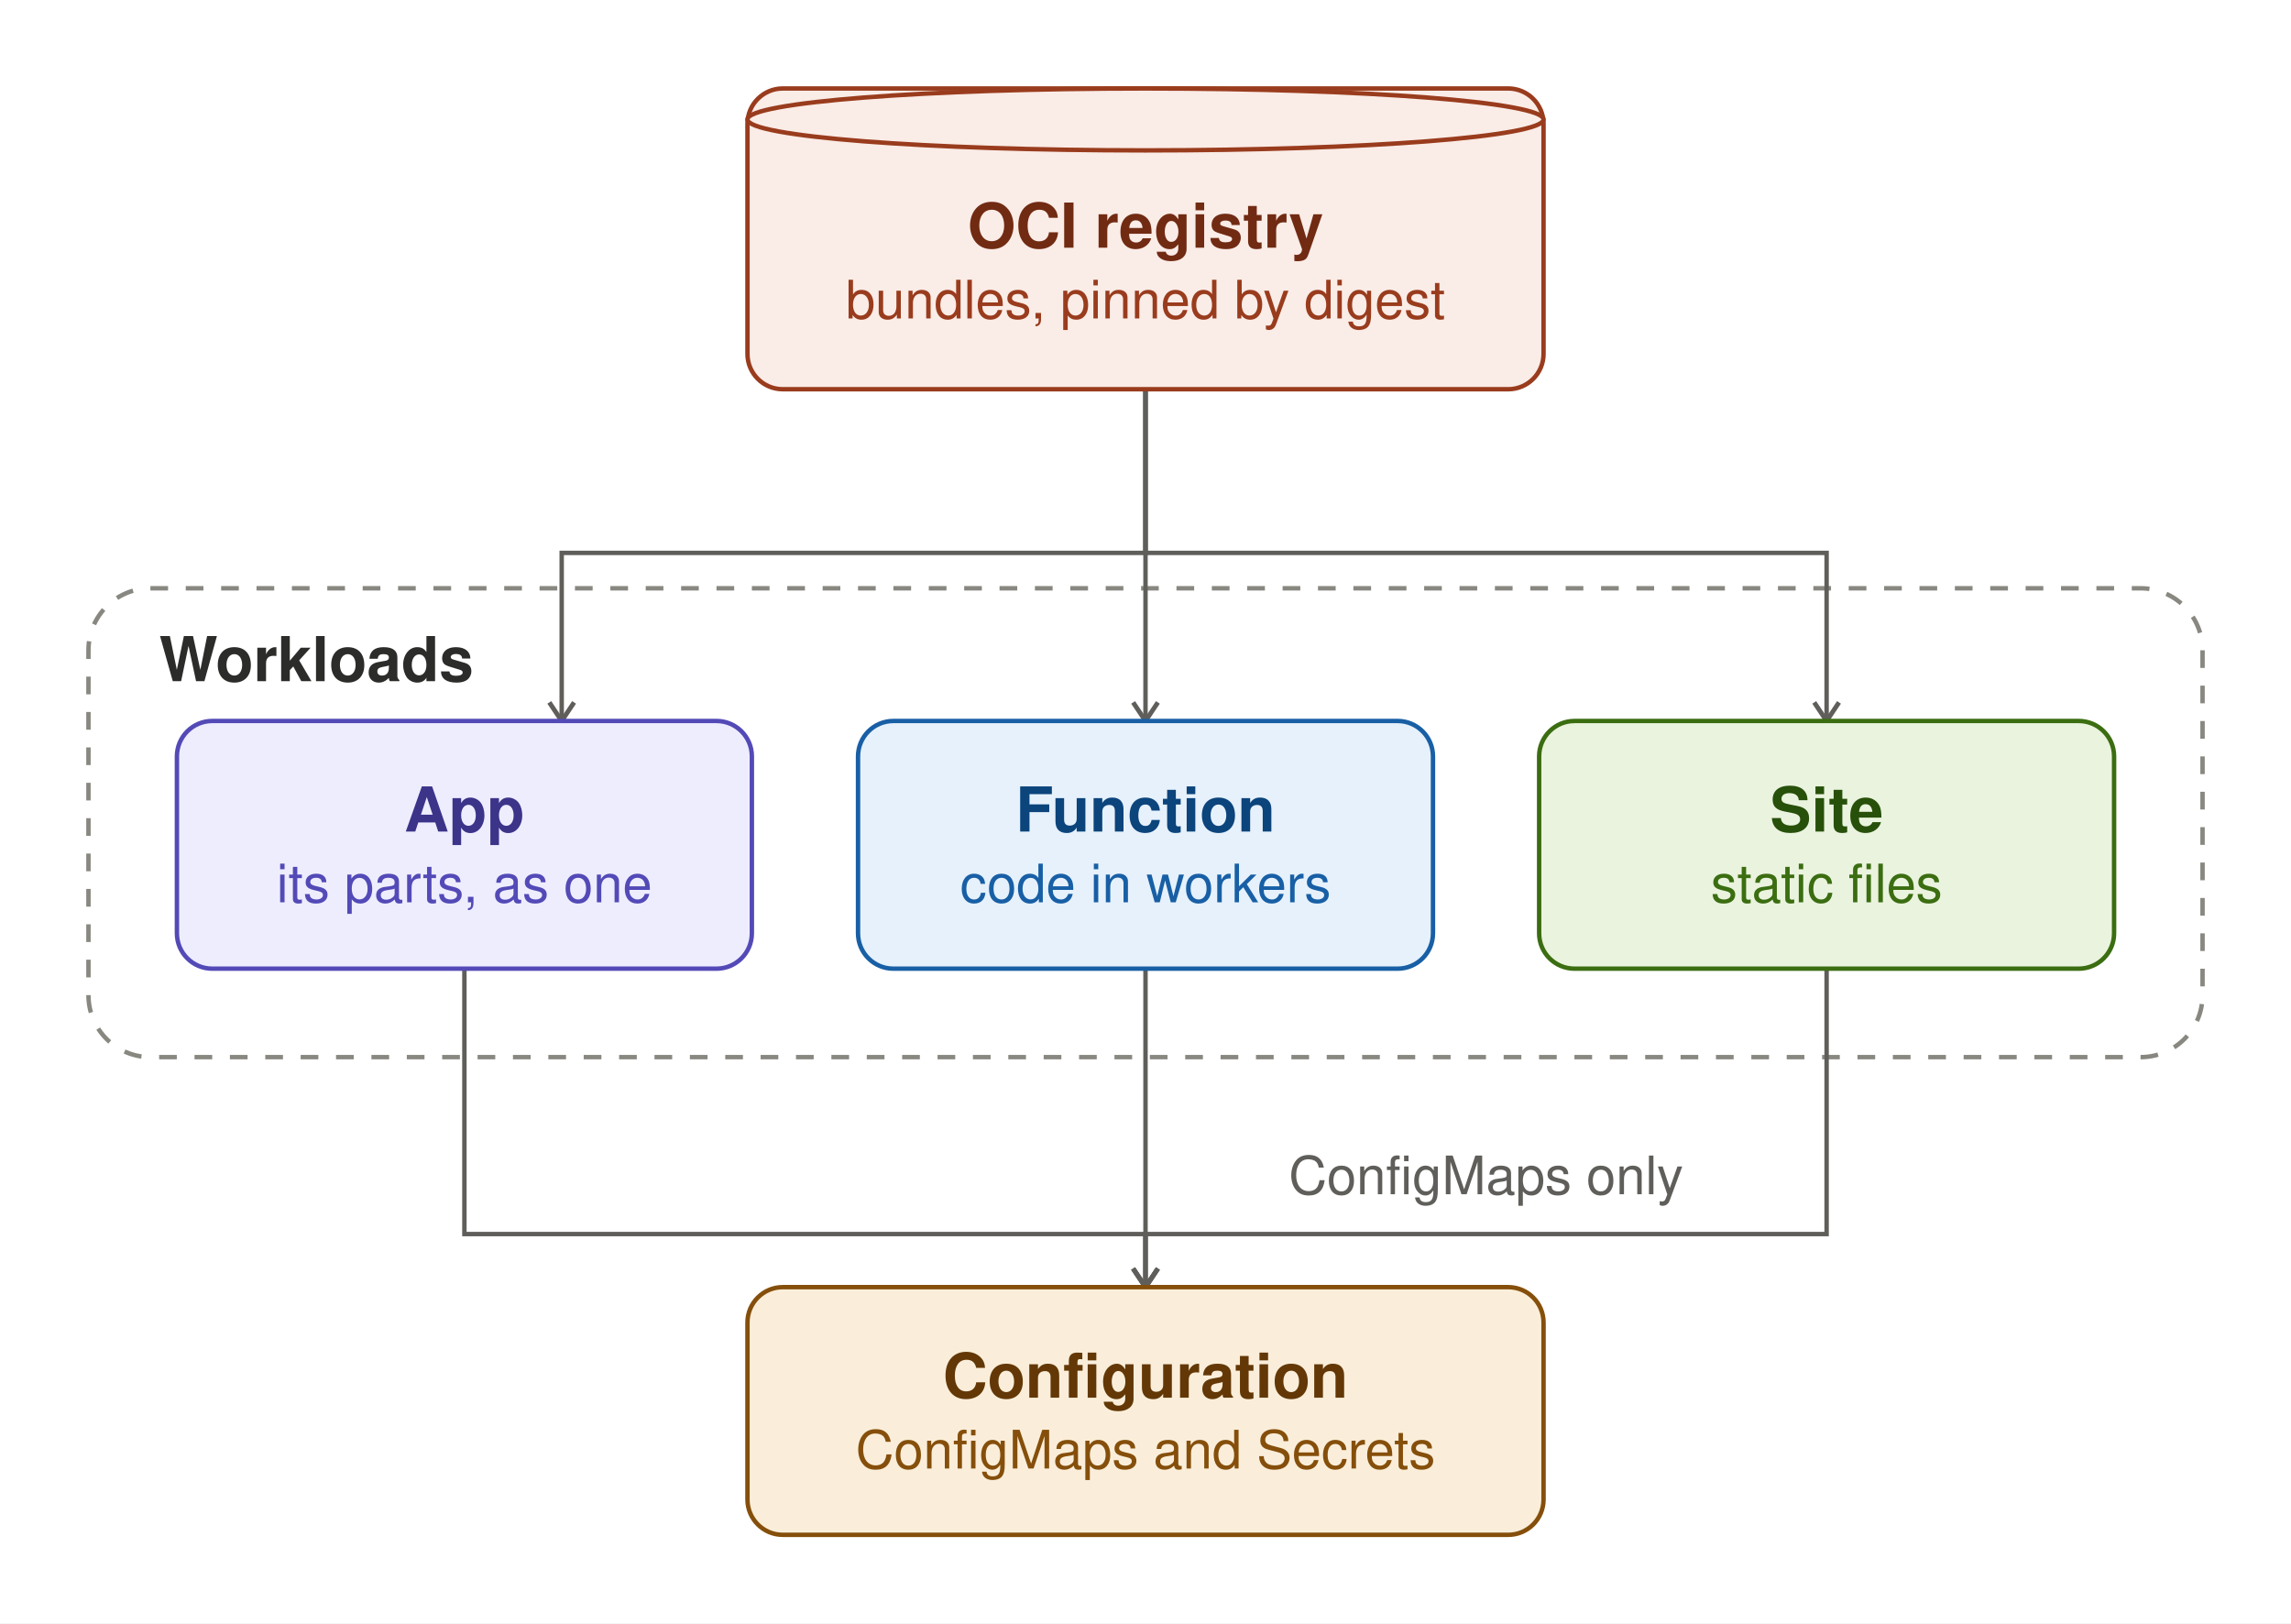
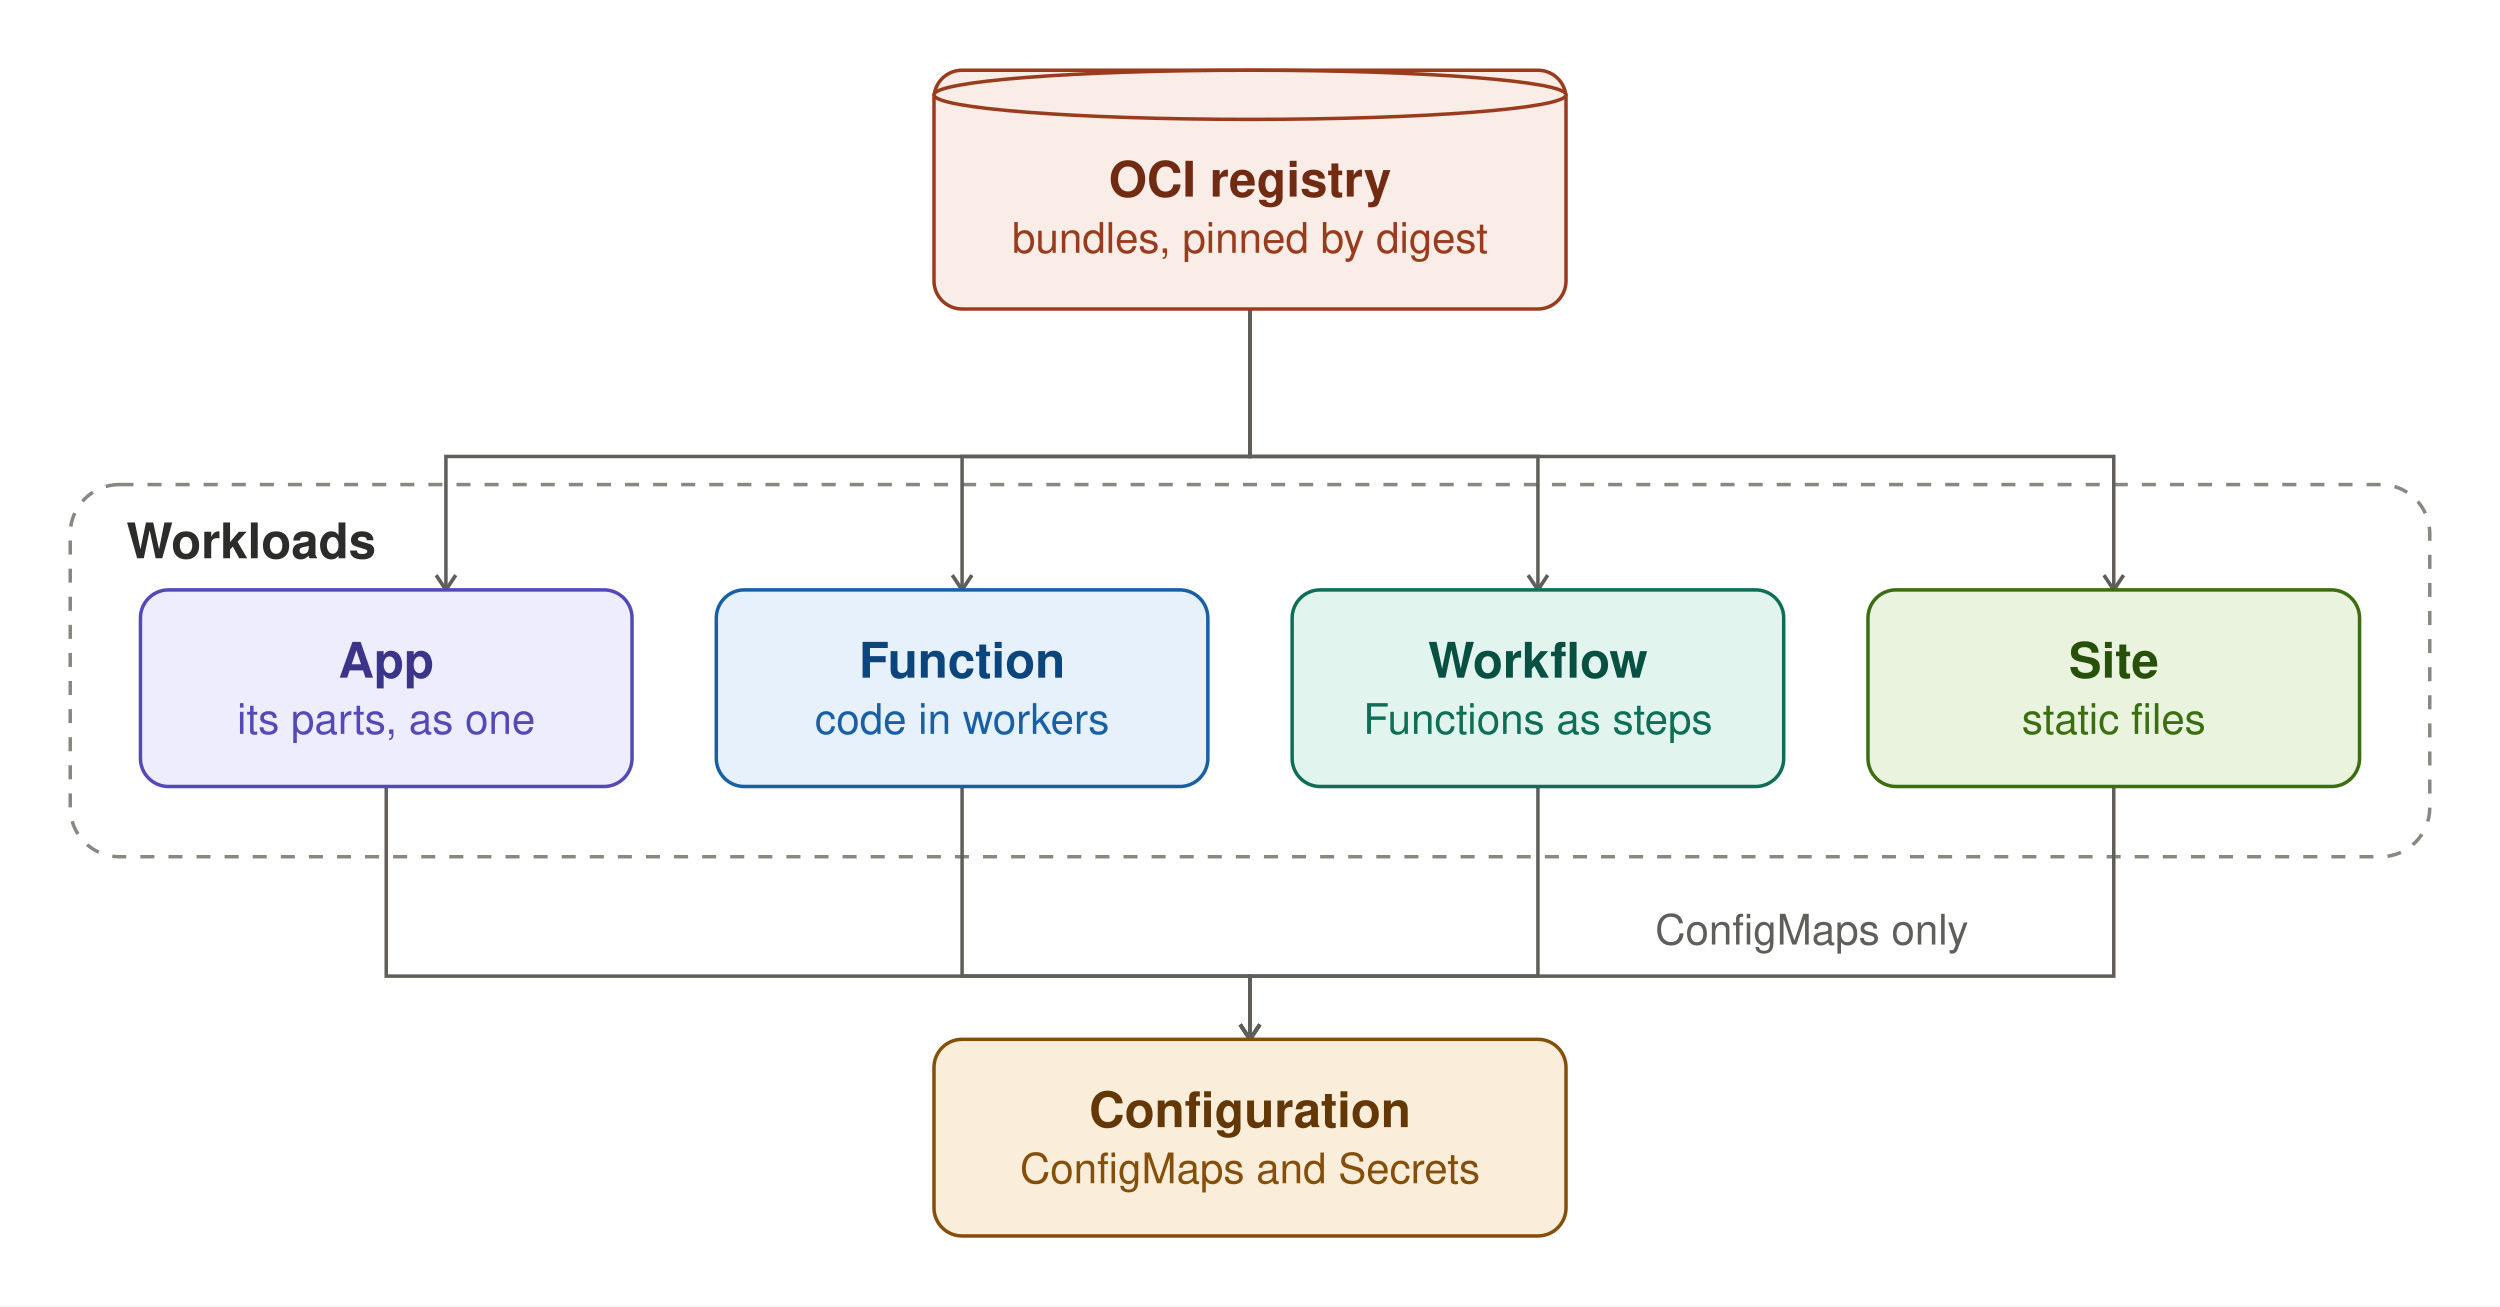
- <svg xmlns="http://www.w3.org/2000/svg" width="518" height="367" viewBox="0 0 518 367" font-family="Helvetica, Arial, sans-serif" text-anchor="middle" data-spec="title: funcd workloads kind: flow  oci: OCI registry | bundles, pinned by digest @db @coral [Workloads] gray right app: App | its parts, as one @purple fn: Function | code in workers @blue site: Site | static files @green [/] conf: Configuration | ConfigMaps and Secrets @amber  oci &gt; app, fn, site app &gt; conf fn &gt; conf site &gt; conf: ConfigMaps only " content="&lt;mxfile host=&quot;app.diagrams.net&quot;&gt;&lt;diagram id=&quot;diagram&quot; name=&quot;funcd workloads&quot;&gt;&lt;mxGraphModel dx=&quot;800&quot; dy=&quot;600&quot; grid=&quot;1&quot; gridSize=&quot;10&quot; guides=&quot;1&quot; page=&quot;1&quot; pageWidth=&quot;518&quot; pageHeight=&quot;367&quot; math=&quot;0&quot; shadow=&quot;0&quot;&gt;&lt;root&gt;&lt;mxCell id=&quot;0&quot;/&gt;&lt;mxCell id=&quot;1&quot; parent=&quot;0&quot;/&gt;&lt;mxCell id=&quot;c1&quot; value=&quot;&amp;lt;b&amp;gt;OCI registry&amp;lt;/b&amp;gt;&amp;lt;br&amp;gt;&amp;lt;font style=&amp;quot;font-size:12px&amp;quot; color=&amp;quot;#993C1D&amp;quot;&amp;gt;bundles, pinned by digest&amp;lt;/font&amp;gt;&quot; style=&quot;shape=cylinder3;boundedLbl=1;size=8;whiteSpace=wrap;html=1;fillColor=#FAECE7;strokeColor=#993C1D;fontColor=#712B13;fontSize=14;&quot; vertex=&quot;1&quot; parent=&quot;1&quot;&gt;&lt;mxGeometry x=&quot;169&quot; y=&quot;20&quot; width=&quot;180&quot; height=&quot;68&quot; as=&quot;geometry&quot;/&gt;&lt;/mxCell&gt;&lt;mxCell id=&quot;c2&quot; value=&quot;Workloads&quot; style=&quot;rounded=1;absoluteArcSize=1;arcSize=28;dashed=1;fillColor=none;strokeColor=#888780;fontStyle=1;fontSize=14;fontColor=#2C2C2A;align=left;verticalAlign=top;spacingLeft=10;spacingTop=2;html=1;container=1;collapsible=0;&quot; vertex=&quot;1&quot; parent=&quot;1&quot;&gt;&lt;mxGeometry x=&quot;20&quot; y=&quot;133&quot; width=&quot;478.0&quot; height=&quot;106.0&quot; as=&quot;geometry&quot;/&gt;&lt;/mxCell&gt;&lt;mxCell id=&quot;c3&quot; value=&quot;&amp;lt;b&amp;gt;App&amp;lt;/b&amp;gt;&amp;lt;br&amp;gt;&amp;lt;font style=&amp;quot;font-size:12px&amp;quot; color=&amp;quot;#534AB7&amp;quot;&amp;gt;its parts, as one&amp;lt;/font&amp;gt;&quot; style=&quot;rounded=1;absoluteArcSize=1;arcSize=16;whiteSpace=wrap;html=1;fillColor=#EEEDFE;strokeColor=#534AB7;fontColor=#3C3489;fontSize=14;&quot; vertex=&quot;1&quot; parent=&quot;c2&quot;&gt;&lt;mxGeometry x=&quot;20&quot; y=&quot;30&quot; width=&quot;130&quot; height=&quot;56&quot; as=&quot;geometry&quot;/&gt;&lt;/mxCell&gt;&lt;mxCell id=&quot;c4&quot; value=&quot;&amp;lt;b&amp;gt;Function&amp;lt;/b&amp;gt;&amp;lt;br&amp;gt;&amp;lt;font style=&amp;quot;font-size:12px&amp;quot; color=&amp;quot;#185FA5&amp;quot;&amp;gt;code in workers&amp;lt;/font&amp;gt;&quot; style=&quot;rounded=1;absoluteArcSize=1;arcSize=16;whiteSpace=wrap;html=1;fillColor=#E6F1FB;strokeColor=#185FA5;fontColor=#0C447C;fontSize=14;&quot; vertex=&quot;1&quot; parent=&quot;c2&quot;&gt;&lt;mxGeometry x=&quot;174&quot; y=&quot;30&quot; width=&quot;130&quot; height=&quot;56&quot; as=&quot;geometry&quot;/&gt;&lt;/mxCell&gt;&lt;mxCell id=&quot;c5&quot; value=&quot;&amp;lt;b&amp;gt;Site&amp;lt;/b&amp;gt;&amp;lt;br&amp;gt;&amp;lt;font style=&amp;quot;font-size:12px&amp;quot; color=&amp;quot;#3B6D11&amp;quot;&amp;gt;static files&amp;lt;/font&amp;gt;&quot; style=&quot;rounded=1;absoluteArcSize=1;arcSize=16;whiteSpace=wrap;html=1;fillColor=#EAF3DE;strokeColor=#3B6D11;fontColor=#27500A;fontSize=14;&quot; vertex=&quot;1&quot; parent=&quot;c2&quot;&gt;&lt;mxGeometry x=&quot;328&quot; y=&quot;30&quot; width=&quot;130&quot; height=&quot;56&quot; as=&quot;geometry&quot;/&gt;&lt;/mxCell&gt;&lt;mxCell id=&quot;c6&quot; value=&quot;&amp;lt;b&amp;gt;Configuration&amp;lt;/b&amp;gt;&amp;lt;br&amp;gt;&amp;lt;font style=&amp;quot;font-size:12px&amp;quot; color=&amp;quot;#854F0B&amp;quot;&amp;gt;ConfigMaps and Secrets&amp;lt;/font&amp;gt;&quot; style=&quot;rounded=1;absoluteArcSize=1;arcSize=16;whiteSpace=wrap;html=1;fillColor=#FAEEDA;strokeColor=#854F0B;fontColor=#633806;fontSize=14;&quot; vertex=&quot;1&quot; parent=&quot;1&quot;&gt;&lt;mxGeometry x=&quot;169&quot; y=&quot;291&quot; width=&quot;180&quot; height=&quot;56&quot; as=&quot;geometry&quot;/&gt;&lt;/mxCell&gt;&lt;mxCell id=&quot;e1&quot; value=&quot;&quot; style=&quot;edgeStyle=orthogonalEdgeStyle;rounded=0;html=1;jettySize=auto;strokeColor=#5F5E5A;fontColor=#5F5E5A;fontSize=12;labelBackgroundColor=#FFFFFF;endSize=7;endArrow=open;endFill=0;exitX=0.5;exitY=1;exitDx=0;exitDy=0;exitPerimeter=0;entryX=0.669;entryY=0;entryDx=0;entryDy=0;entryPerimeter=0;&quot; edge=&quot;1&quot; parent=&quot;1&quot; source=&quot;c1&quot; target=&quot;c3&quot;&gt;&lt;mxGeometry relative=&quot;1&quot; as=&quot;geometry&quot;&gt;&lt;Array as=&quot;points&quot;&gt;&lt;mxPoint x=&quot;259&quot; y=&quot;125&quot;/&gt;&lt;mxPoint x=&quot;127&quot; y=&quot;125&quot;/&gt;&lt;/Array&gt;&lt;/mxGeometry&gt;&lt;/mxCell&gt;&lt;mxCell id=&quot;e2&quot; value=&quot;&quot; style=&quot;edgeStyle=orthogonalEdgeStyle;rounded=0;html=1;jettySize=auto;strokeColor=#5F5E5A;fontColor=#5F5E5A;fontSize=12;labelBackgroundColor=#FFFFFF;endSize=7;endArrow=open;endFill=0;exitX=0.5;exitY=1;exitDx=0;exitDy=0;exitPerimeter=0;entryX=0.5;entryY=0;entryDx=0;entryDy=0;entryPerimeter=0;&quot; edge=&quot;1&quot; parent=&quot;1&quot; source=&quot;c1&quot; target=&quot;c4&quot;&gt;&lt;mxGeometry relative=&quot;1&quot; as=&quot;geometry&quot;&gt;&lt;/mxGeometry&gt;&lt;/mxCell&gt;&lt;mxCell id=&quot;e3&quot; value=&quot;&quot; style=&quot;edgeStyle=orthogonalEdgeStyle;rounded=0;html=1;jettySize=auto;strokeColor=#5F5E5A;fontColor=#5F5E5A;fontSize=12;labelBackgroundColor=#FFFFFF;endSize=7;endArrow=open;endFill=0;exitX=0.5;exitY=1;exitDx=0;exitDy=0;exitPerimeter=0;entryX=0.5;entryY=0;entryDx=0;entryDy=0;entryPerimeter=0;&quot; edge=&quot;1&quot; parent=&quot;1&quot; source=&quot;c1&quot; target=&quot;c5&quot;&gt;&lt;mxGeometry relative=&quot;1&quot; as=&quot;geometry&quot;&gt;&lt;Array as=&quot;points&quot;&gt;&lt;mxPoint x=&quot;259&quot; y=&quot;125&quot;/&gt;&lt;mxPoint x=&quot;413&quot; y=&quot;125&quot;/&gt;&lt;/Array&gt;&lt;/mxGeometry&gt;&lt;/mxCell&gt;&lt;mxCell id=&quot;e4&quot; value=&quot;&quot; style=&quot;edgeStyle=orthogonalEdgeStyle;rounded=0;html=1;jettySize=auto;strokeColor=#5F5E5A;fontColor=#5F5E5A;fontSize=12;labelBackgroundColor=#FFFFFF;endSize=7;endArrow=open;endFill=0;exitX=0.5;exitY=1;exitDx=0;exitDy=0;exitPerimeter=0;entryX=0.5;entryY=0;entryDx=0;entryDy=0;entryPerimeter=0;&quot; edge=&quot;1&quot; parent=&quot;1&quot; source=&quot;c3&quot; target=&quot;c6&quot;&gt;&lt;mxGeometry relative=&quot;1&quot; as=&quot;geometry&quot;&gt;&lt;Array as=&quot;points&quot;&gt;&lt;mxPoint x=&quot;105&quot; y=&quot;279&quot;/&gt;&lt;mxPoint x=&quot;259&quot; y=&quot;279&quot;/&gt;&lt;/Array&gt;&lt;/mxGeometry&gt;&lt;/mxCell&gt;&lt;mxCell id=&quot;e5&quot; value=&quot;&quot; style=&quot;edgeStyle=orthogonalEdgeStyle;rounded=0;html=1;jettySize=auto;strokeColor=#5F5E5A;fontColor=#5F5E5A;fontSize=12;labelBackgroundColor=#FFFFFF;endSize=7;endArrow=open;endFill=0;exitX=0.5;exitY=1;exitDx=0;exitDy=0;exitPerimeter=0;entryX=0.5;entryY=0;entryDx=0;entryDy=0;entryPerimeter=0;&quot; edge=&quot;1&quot; parent=&quot;1&quot; source=&quot;c4&quot; target=&quot;c6&quot;&gt;&lt;mxGeometry relative=&quot;1&quot; as=&quot;geometry&quot;&gt;&lt;/mxGeometry&gt;&lt;/mxCell&gt;&lt;mxCell id=&quot;e6&quot; value=&quot;ConfigMaps only&quot; style=&quot;edgeStyle=orthogonalEdgeStyle;rounded=0;html=1;jettySize=auto;strokeColor=#5F5E5A;fontColor=#5F5E5A;fontSize=12;labelBackgroundColor=#FFFFFF;endSize=7;endArrow=open;endFill=0;exitX=0.5;exitY=1;exitDx=0;exitDy=0;exitPerimeter=0;entryX=0.5;entryY=0;entryDx=0;entryDy=0;entryPerimeter=0;&quot; edge=&quot;1&quot; parent=&quot;1&quot; source=&quot;c5&quot; target=&quot;c6&quot;&gt;&lt;mxGeometry x=&quot;0.212&quot; relative=&quot;1&quot; as=&quot;geometry&quot;&gt;&lt;Array as=&quot;points&quot;&gt;&lt;mxPoint x=&quot;413&quot; y=&quot;279&quot;/&gt;&lt;mxPoint x=&quot;259&quot; y=&quot;279&quot;/&gt;&lt;/Array&gt;&lt;mxPoint x=&quot;0&quot; y=&quot;-13&quot; as=&quot;offset&quot;/&gt;&lt;/mxGeometry&gt;&lt;/mxCell&gt;&lt;/root&gt;&lt;/mxGraphModel&gt;&lt;/diagram&gt;&lt;/mxfile&gt;">
-   <rect width="518" height="367" fill="#FFFFFF" />
+ <svg xmlns="http://www.w3.org/2000/svg" width="712" height="372" viewBox="0 0 712 372" font-family="Helvetica, Arial, sans-serif" text-anchor="middle" data-spec="title: funcd workloads kind: flow  oci: OCI registry | bundles, pinned by digest @db @coral [Workloads] gray right app: App | its parts, as one @purple fn: Function | code in workers @blue wf: Workflow | Functions as steps @teal site: Site | static files @green [/] conf: Configuration | ConfigMaps and Secrets @amber  oci &gt; app, fn, wf, site app &gt; conf fn &gt; conf wf &gt; conf site &gt; conf: ConfigMaps only " content="&lt;mxfile host=&quot;app.diagrams.net&quot;&gt;&lt;diagram id=&quot;diagram&quot; name=&quot;funcd workloads&quot;&gt;&lt;mxGraphModel dx=&quot;800&quot; dy=&quot;600&quot; grid=&quot;1&quot; gridSize=&quot;10&quot; guides=&quot;1&quot; page=&quot;1&quot; pageWidth=&quot;712&quot; pageHeight=&quot;372&quot; math=&quot;0&quot; shadow=&quot;0&quot;&gt;&lt;root&gt;&lt;mxCell id=&quot;0&quot;/&gt;&lt;mxCell id=&quot;1&quot; parent=&quot;0&quot;/&gt;&lt;mxCell id=&quot;c1&quot; value=&quot;&amp;lt;b&amp;gt;OCI registry&amp;lt;/b&amp;gt;&amp;lt;br&amp;gt;&amp;lt;font style=&amp;quot;font-size:12px&amp;quot; color=&amp;quot;#993C1D&amp;quot;&amp;gt;bundles, pinned by digest&amp;lt;/font&amp;gt;&quot; style=&quot;shape=cylinder3;boundedLbl=1;size=8;whiteSpace=wrap;html=1;fillColor=#FAECE7;strokeColor=#993C1D;fontColor=#712B13;fontSize=14;&quot; vertex=&quot;1&quot; parent=&quot;1&quot;&gt;&lt;mxGeometry x=&quot;266&quot; y=&quot;20&quot; width=&quot;180&quot; height=&quot;68&quot; as=&quot;geometry&quot;/&gt;&lt;/mxCell&gt;&lt;mxCell id=&quot;c2&quot; value=&quot;Workloads&quot; style=&quot;rounded=1;absoluteArcSize=1;arcSize=28;dashed=1;fillColor=none;strokeColor=#888780;fontStyle=1;fontSize=14;fontColor=#2C2C2A;align=left;verticalAlign=top;spacingLeft=10;spacingTop=2;html=1;container=1;collapsible=0;&quot; vertex=&quot;1&quot; parent=&quot;1&quot;&gt;&lt;mxGeometry x=&quot;20&quot; y=&quot;138&quot; width=&quot;672.0&quot; height=&quot;106.0&quot; as=&quot;geometry&quot;/&gt;&lt;/mxCell&gt;&lt;mxCell id=&quot;c3&quot; value=&quot;&amp;lt;b&amp;gt;App&amp;lt;/b&amp;gt;&amp;lt;br&amp;gt;&amp;lt;font style=&amp;quot;font-size:12px&amp;quot; color=&amp;quot;#534AB7&amp;quot;&amp;gt;its parts, as one&amp;lt;/font&amp;gt;&quot; style=&quot;rounded=1;absoluteArcSize=1;arcSize=16;whiteSpace=wrap;html=1;fillColor=#EEEDFE;strokeColor=#534AB7;fontColor=#3C3489;fontSize=14;&quot; vertex=&quot;1&quot; parent=&quot;c2&quot;&gt;&lt;mxGeometry x=&quot;20&quot; y=&quot;30&quot; width=&quot;140&quot; height=&quot;56&quot; as=&quot;geometry&quot;/&gt;&lt;/mxCell&gt;&lt;mxCell id=&quot;c4&quot; value=&quot;&amp;lt;b&amp;gt;Function&amp;lt;/b&amp;gt;&amp;lt;br&amp;gt;&amp;lt;font style=&amp;quot;font-size:12px&amp;quot; color=&amp;quot;#185FA5&amp;quot;&amp;gt;code in workers&amp;lt;/font&amp;gt;&quot; style=&quot;rounded=1;absoluteArcSize=1;arcSize=16;whiteSpace=wrap;html=1;fillColor=#E6F1FB;strokeColor=#185FA5;fontColor=#0C447C;fontSize=14;&quot; vertex=&quot;1&quot; parent=&quot;c2&quot;&gt;&lt;mxGeometry x=&quot;184&quot; y=&quot;30&quot; width=&quot;140&quot; height=&quot;56&quot; as=&quot;geometry&quot;/&gt;&lt;/mxCell&gt;&lt;mxCell id=&quot;c5&quot; value=&quot;&amp;lt;b&amp;gt;Workflow&amp;lt;/b&amp;gt;&amp;lt;br&amp;gt;&amp;lt;font style=&amp;quot;font-size:12px&amp;quot; color=&amp;quot;#0F6E56&amp;quot;&amp;gt;Functions as steps&amp;lt;/font&amp;gt;&quot; style=&quot;rounded=1;absoluteArcSize=1;arcSize=16;whiteSpace=wrap;html=1;fillColor=#E1F5EE;strokeColor=#0F6E56;fontColor=#085041;fontSize=14;&quot; vertex=&quot;1&quot; parent=&quot;c2&quot;&gt;&lt;mxGeometry x=&quot;348&quot; y=&quot;30&quot; width=&quot;140&quot; height=&quot;56&quot; as=&quot;geometry&quot;/&gt;&lt;/mxCell&gt;&lt;mxCell id=&quot;c6&quot; value=&quot;&amp;lt;b&amp;gt;Site&amp;lt;/b&amp;gt;&amp;lt;br&amp;gt;&amp;lt;font style=&amp;quot;font-size:12px&amp;quot; color=&amp;quot;#3B6D11&amp;quot;&amp;gt;static files&amp;lt;/font&amp;gt;&quot; style=&quot;rounded=1;absoluteArcSize=1;arcSize=16;whiteSpace=wrap;html=1;fillColor=#EAF3DE;strokeColor=#3B6D11;fontColor=#27500A;fontSize=14;&quot; vertex=&quot;1&quot; parent=&quot;c2&quot;&gt;&lt;mxGeometry x=&quot;512&quot; y=&quot;30&quot; width=&quot;140&quot; height=&quot;56&quot; as=&quot;geometry&quot;/&gt;&lt;/mxCell&gt;&lt;mxCell id=&quot;c7&quot; value=&quot;&amp;lt;b&amp;gt;Configuration&amp;lt;/b&amp;gt;&amp;lt;br&amp;gt;&amp;lt;font style=&amp;quot;font-size:12px&amp;quot; color=&amp;quot;#854F0B&amp;quot;&amp;gt;ConfigMaps and Secrets&amp;lt;/font&amp;gt;&quot; style=&quot;rounded=1;absoluteArcSize=1;arcSize=16;whiteSpace=wrap;html=1;fillColor=#FAEEDA;strokeColor=#854F0B;fontColor=#633806;fontSize=14;&quot; vertex=&quot;1&quot; parent=&quot;1&quot;&gt;&lt;mxGeometry x=&quot;266&quot; y=&quot;296&quot; width=&quot;180&quot; height=&quot;56&quot; as=&quot;geometry&quot;/&gt;&lt;/mxCell&gt;&lt;mxCell id=&quot;e1&quot; value=&quot;&quot; style=&quot;edgeStyle=orthogonalEdgeStyle;rounded=0;html=1;jettySize=auto;strokeColor=#5F5E5A;fontColor=#5F5E5A;fontSize=12;labelBackgroundColor=#FFFFFF;endSize=7;endArrow=open;endFill=0;exitX=0.5;exitY=1;exitDx=0;exitDy=0;exitPerimeter=0;entryX=0.621;entryY=0;entryDx=0;entryDy=0;entryPerimeter=0;&quot; edge=&quot;1&quot; parent=&quot;1&quot; source=&quot;c1&quot; target=&quot;c3&quot;&gt;&lt;mxGeometry relative=&quot;1&quot; as=&quot;geometry&quot;&gt;&lt;Array as=&quot;points&quot;&gt;&lt;mxPoint x=&quot;356&quot; y=&quot;130&quot;/&gt;&lt;mxPoint x=&quot;127&quot; y=&quot;130&quot;/&gt;&lt;/Array&gt;&lt;/mxGeometry&gt;&lt;/mxCell&gt;&lt;mxCell id=&quot;e2&quot; value=&quot;&quot; style=&quot;edgeStyle=orthogonalEdgeStyle;rounded=0;html=1;jettySize=auto;strokeColor=#5F5E5A;fontColor=#5F5E5A;fontSize=12;labelBackgroundColor=#FFFFFF;endSize=7;endArrow=open;endFill=0;exitX=0.5;exitY=1;exitDx=0;exitDy=0;exitPerimeter=0;entryX=0.5;entryY=0;entryDx=0;entryDy=0;entryPerimeter=0;&quot; edge=&quot;1&quot; parent=&quot;1&quot; source=&quot;c1&quot; target=&quot;c4&quot;&gt;&lt;mxGeometry relative=&quot;1&quot; as=&quot;geometry&quot;&gt;&lt;Array as=&quot;points&quot;&gt;&lt;mxPoint x=&quot;356&quot; y=&quot;130&quot;/&gt;&lt;mxPoint x=&quot;274&quot; y=&quot;130&quot;/&gt;&lt;/Array&gt;&lt;/mxGeometry&gt;&lt;/mxCell&gt;&lt;mxCell id=&quot;e3&quot; value=&quot;&quot; style=&quot;edgeStyle=orthogonalEdgeStyle;rounded=0;html=1;jettySize=auto;strokeColor=#5F5E5A;fontColor=#5F5E5A;fontSize=12;labelBackgroundColor=#FFFFFF;endSize=7;endArrow=open;endFill=0;exitX=0.5;exitY=1;exitDx=0;exitDy=0;exitPerimeter=0;entryX=0.5;entryY=0;entryDx=0;entryDy=0;entryPerimeter=0;&quot; edge=&quot;1&quot; parent=&quot;1&quot; source=&quot;c1&quot; target=&quot;c5&quot;&gt;&lt;mxGeometry relative=&quot;1&quot; as=&quot;geometry&quot;&gt;&lt;Array as=&quot;points&quot;&gt;&lt;mxPoint x=&quot;356&quot; y=&quot;130&quot;/&gt;&lt;mxPoint x=&quot;438&quot; y=&quot;130&quot;/&gt;&lt;/Array&gt;&lt;/mxGeometry&gt;&lt;/mxCell&gt;&lt;mxCell id=&quot;e4&quot; value=&quot;&quot; style=&quot;edgeStyle=orthogonalEdgeStyle;rounded=0;html=1;jettySize=auto;strokeColor=#5F5E5A;fontColor=#5F5E5A;fontSize=12;labelBackgroundColor=#FFFFFF;endSize=7;endArrow=open;endFill=0;exitX=0.5;exitY=1;exitDx=0;exitDy=0;exitPerimeter=0;entryX=0.5;entryY=0;entryDx=0;entryDy=0;entryPerimeter=0;&quot; edge=&quot;1&quot; parent=&quot;1&quot; source=&quot;c1&quot; target=&quot;c6&quot;&gt;&lt;mxGeometry relative=&quot;1&quot; as=&quot;geometry&quot;&gt;&lt;Array as=&quot;points&quot;&gt;&lt;mxPoint x=&quot;356&quot; y=&quot;130&quot;/&gt;&lt;mxPoint x=&quot;602&quot; y=&quot;130&quot;/&gt;&lt;/Array&gt;&lt;/mxGeometry&gt;&lt;/mxCell&gt;&lt;mxCell id=&quot;e5&quot; value=&quot;&quot; style=&quot;edgeStyle=orthogonalEdgeStyle;rounded=0;html=1;jettySize=auto;strokeColor=#5F5E5A;fontColor=#5F5E5A;fontSize=12;labelBackgroundColor=#FFFFFF;endSize=7;endArrow=open;endFill=0;exitX=0.5;exitY=1;exitDx=0;exitDy=0;exitPerimeter=0;entryX=0.5;entryY=0;entryDx=0;entryDy=0;entryPerimeter=0;&quot; edge=&quot;1&quot; parent=&quot;1&quot; source=&quot;c3&quot; target=&quot;c7&quot;&gt;&lt;mxGeometry relative=&quot;1&quot; as=&quot;geometry&quot;&gt;&lt;Array as=&quot;points&quot;&gt;&lt;mxPoint x=&quot;110&quot; y=&quot;278&quot;/&gt;&lt;mxPoint x=&quot;356&quot; y=&quot;278&quot;/&gt;&lt;/Array&gt;&lt;/mxGeometry&gt;&lt;/mxCell&gt;&lt;mxCell id=&quot;e6&quot; value=&quot;&quot; style=&quot;edgeStyle=orthogonalEdgeStyle;rounded=0;html=1;jettySize=auto;strokeColor=#5F5E5A;fontColor=#5F5E5A;fontSize=12;labelBackgroundColor=#FFFFFF;endSize=7;endArrow=open;endFill=0;exitX=0.5;exitY=1;exitDx=0;exitDy=0;exitPerimeter=0;entryX=0.5;entryY=0;entryDx=0;entryDy=0;entryPerimeter=0;&quot; edge=&quot;1&quot; parent=&quot;1&quot; source=&quot;c4&quot; target=&quot;c7&quot;&gt;&lt;mxGeometry relative=&quot;1&quot; as=&quot;geometry&quot;&gt;&lt;Array as=&quot;points&quot;&gt;&lt;mxPoint x=&quot;274&quot; y=&quot;278&quot;/&gt;&lt;mxPoint x=&quot;356&quot; y=&quot;278&quot;/&gt;&lt;/Array&gt;&lt;/mxGeometry&gt;&lt;/mxCell&gt;&lt;mxCell id=&quot;e7&quot; value=&quot;&quot; style=&quot;edgeStyle=orthogonalEdgeStyle;rounded=0;html=1;jettySize=auto;strokeColor=#5F5E5A;fontColor=#5F5E5A;fontSize=12;labelBackgroundColor=#FFFFFF;endSize=7;endArrow=open;endFill=0;exitX=0.5;exitY=1;exitDx=0;exitDy=0;exitPerimeter=0;entryX=0.5;entryY=0;entryDx=0;entryDy=0;entryPerimeter=0;&quot; edge=&quot;1&quot; parent=&quot;1&quot; source=&quot;c5&quot; target=&quot;c7&quot;&gt;&lt;mxGeometry relative=&quot;1&quot; as=&quot;geometry&quot;&gt;&lt;Array as=&quot;points&quot;&gt;&lt;mxPoint x=&quot;438&quot; y=&quot;278&quot;/&gt;&lt;mxPoint x=&quot;356&quot; y=&quot;278&quot;/&gt;&lt;/Array&gt;&lt;/mxGeometry&gt;&lt;/mxCell&gt;&lt;mxCell id=&quot;e8&quot; value=&quot;ConfigMaps only&quot; style=&quot;edgeStyle=orthogonalEdgeStyle;rounded=0;html=1;jettySize=auto;strokeColor=#5F5E5A;fontColor=#5F5E5A;fontSize=12;labelBackgroundColor=#FFFFFF;endSize=7;endArrow=open;endFill=0;exitX=0.5;exitY=1;exitDx=0;exitDy=0;exitPerimeter=0;entryX=0.5;entryY=0;entryDx=0;entryDy=0;entryPerimeter=0;&quot; edge=&quot;1&quot; parent=&quot;1&quot; source=&quot;c6&quot; target=&quot;c7&quot;&gt;&lt;mxGeometry x=&quot;-0.196&quot; relative=&quot;1&quot; as=&quot;geometry&quot;&gt;&lt;Array as=&quot;points&quot;&gt;&lt;mxPoint x=&quot;602&quot; y=&quot;278&quot;/&gt;&lt;mxPoint x=&quot;356&quot; y=&quot;278&quot;/&gt;&lt;/Array&gt;&lt;mxPoint x=&quot;-12&quot; y=&quot;-13&quot; as=&quot;offset&quot;/&gt;&lt;/mxGeometry&gt;&lt;/mxCell&gt;&lt;/root&gt;&lt;/mxGraphModel&gt;&lt;/diagram&gt;&lt;/mxfile&gt;">
+   <rect width="712" height="372" fill="#FFFFFF" />
  <defs>
    <marker id="a" viewBox="0 0 10 10" refX="8" refY="5" markerWidth="7" markerHeight="7" orient="auto-start-reverse">
      <path d="M2 1L8 5L2 9" fill="none" stroke="#5F5E5A" stroke-width="1.5" />
    </marker>
  </defs>
-   <rect x="20" y="133" width="478.0" height="106.0" rx="14" fill="none" stroke="#888780" stroke-dasharray="4 4" />
-   <text x="36" y="154" text-anchor="start" font-size="14" font-weight="600" fill="#2C2C2A">Workloads</text>
-   <path d="M259 88V125H127V163" fill="none" stroke="#5F5E5A" marker-end="url(#a)" />
-   <path d="M259 88V163" fill="none" stroke="#5F5E5A" marker-end="url(#a)" />
-   <path d="M259 88V125H413V163" fill="none" stroke="#5F5E5A" marker-end="url(#a)" />
-   <path d="M105 219V279H259V291" fill="none" stroke="#5F5E5A" marker-end="url(#a)" />
-   <path d="M259 219V291" fill="none" stroke="#5F5E5A" marker-end="url(#a)" />
-   <path d="M413 219V279H259V291" fill="none" stroke="#5F5E5A" marker-end="url(#a)" />
-   <text x="336" y="270" font-size="12" fill="#5F5E5A">ConfigMaps only</text>
-   <rect x="169" y="20" width="180" height="68" rx="8" fill="#FAECE7" stroke="#993C1D" />
-   <ellipse cx="259" cy="27" rx="90" ry="7" fill="#FAECE7" stroke="#993C1D" />
-   <text x="259" y="56" font-size="14" font-weight="600" fill="#712B13">OCI registry</text>
-   <text x="259" y="72" font-size="12" fill="#993C1D">bundles, pinned by digest</text>
-   <rect x="40" y="163" width="130" height="56" rx="8" fill="#EEEDFE" stroke="#534AB7" />
-   <text x="105" y="188" font-size="14" font-weight="600" fill="#3C3489">App</text>
-   <text x="105" y="204" font-size="12" fill="#534AB7">its parts, as one</text>
-   <rect x="194" y="163" width="130" height="56" rx="8" fill="#E6F1FB" stroke="#185FA5" />
-   <text x="259" y="188" font-size="14" font-weight="600" fill="#0C447C">Function</text>
-   <text x="259" y="204" font-size="12" fill="#185FA5">code in workers</text>
-   <rect x="348" y="163" width="130" height="56" rx="8" fill="#EAF3DE" stroke="#3B6D11" />
-   <text x="413" y="188" font-size="14" font-weight="600" fill="#27500A">Site</text>
-   <text x="413" y="204" font-size="12" fill="#3B6D11">static files</text>
-   <rect x="169" y="291" width="180" height="56" rx="8" fill="#FAEEDA" stroke="#854F0B" />
-   <text x="259" y="316" font-size="14" font-weight="600" fill="#633806">Configuration</text>
-   <text x="259" y="332" font-size="12" fill="#854F0B">ConfigMaps and Secrets</text>
+   <rect x="20" y="138" width="672.0" height="106.0" rx="14" fill="none" stroke="#888780" stroke-dasharray="4 4" />
+   <text x="36" y="159" text-anchor="start" font-size="14" font-weight="600" fill="#2C2C2A">Workloads</text>
+   <path d="M356 88V130H127V168" fill="none" stroke="#5F5E5A" marker-end="url(#a)" />
+   <path d="M356 88V130H274V168" fill="none" stroke="#5F5E5A" marker-end="url(#a)" />
+   <path d="M356 88V130H438V168" fill="none" stroke="#5F5E5A" marker-end="url(#a)" />
+   <path d="M356 88V130H602V168" fill="none" stroke="#5F5E5A" marker-end="url(#a)" />
+   <path d="M110 224V278H356V296" fill="none" stroke="#5F5E5A" marker-end="url(#a)" />
+   <path d="M274 224V278H356V296" fill="none" stroke="#5F5E5A" marker-end="url(#a)" />
+   <path d="M438 224V278H356V296" fill="none" stroke="#5F5E5A" marker-end="url(#a)" />
+   <path d="M602 224V278H356V296" fill="none" stroke="#5F5E5A" marker-end="url(#a)" />
+   <text x="516" y="269" font-size="12" fill="#5F5E5A">ConfigMaps only</text>
+   <rect x="266" y="20" width="180" height="68" rx="8" fill="#FAECE7" stroke="#993C1D" />
+   <ellipse cx="356" cy="27" rx="90" ry="7" fill="#FAECE7" stroke="#993C1D" />
+   <text x="356" y="56" font-size="14" font-weight="600" fill="#712B13">OCI registry</text>
+   <text x="356" y="72" font-size="12" fill="#993C1D">bundles, pinned by digest</text>
+   <rect x="40" y="168" width="140" height="56" rx="8" fill="#EEEDFE" stroke="#534AB7" />
+   <text x="110" y="193" font-size="14" font-weight="600" fill="#3C3489">App</text>
+   <text x="110" y="209" font-size="12" fill="#534AB7">its parts, as one</text>
+   <rect x="204" y="168" width="140" height="56" rx="8" fill="#E6F1FB" stroke="#185FA5" />
+   <text x="274" y="193" font-size="14" font-weight="600" fill="#0C447C">Function</text>
+   <text x="274" y="209" font-size="12" fill="#185FA5">code in workers</text>
+   <rect x="368" y="168" width="140" height="56" rx="8" fill="#E1F5EE" stroke="#0F6E56" />
+   <text x="438" y="193" font-size="14" font-weight="600" fill="#085041">Workflow</text>
+   <text x="438" y="209" font-size="12" fill="#0F6E56">Functions as steps</text>
+   <rect x="532" y="168" width="140" height="56" rx="8" fill="#EAF3DE" stroke="#3B6D11" />
+   <text x="602" y="193" font-size="14" font-weight="600" fill="#27500A">Site</text>
+   <text x="602" y="209" font-size="12" fill="#3B6D11">static files</text>
+   <rect x="266" y="296" width="180" height="56" rx="8" fill="#FAEEDA" stroke="#854F0B" />
+   <text x="356" y="321" font-size="14" font-weight="600" fill="#633806">Configuration</text>
+   <text x="356" y="337" font-size="12" fill="#854F0B">ConfigMaps and Secrets</text>
</svg>
